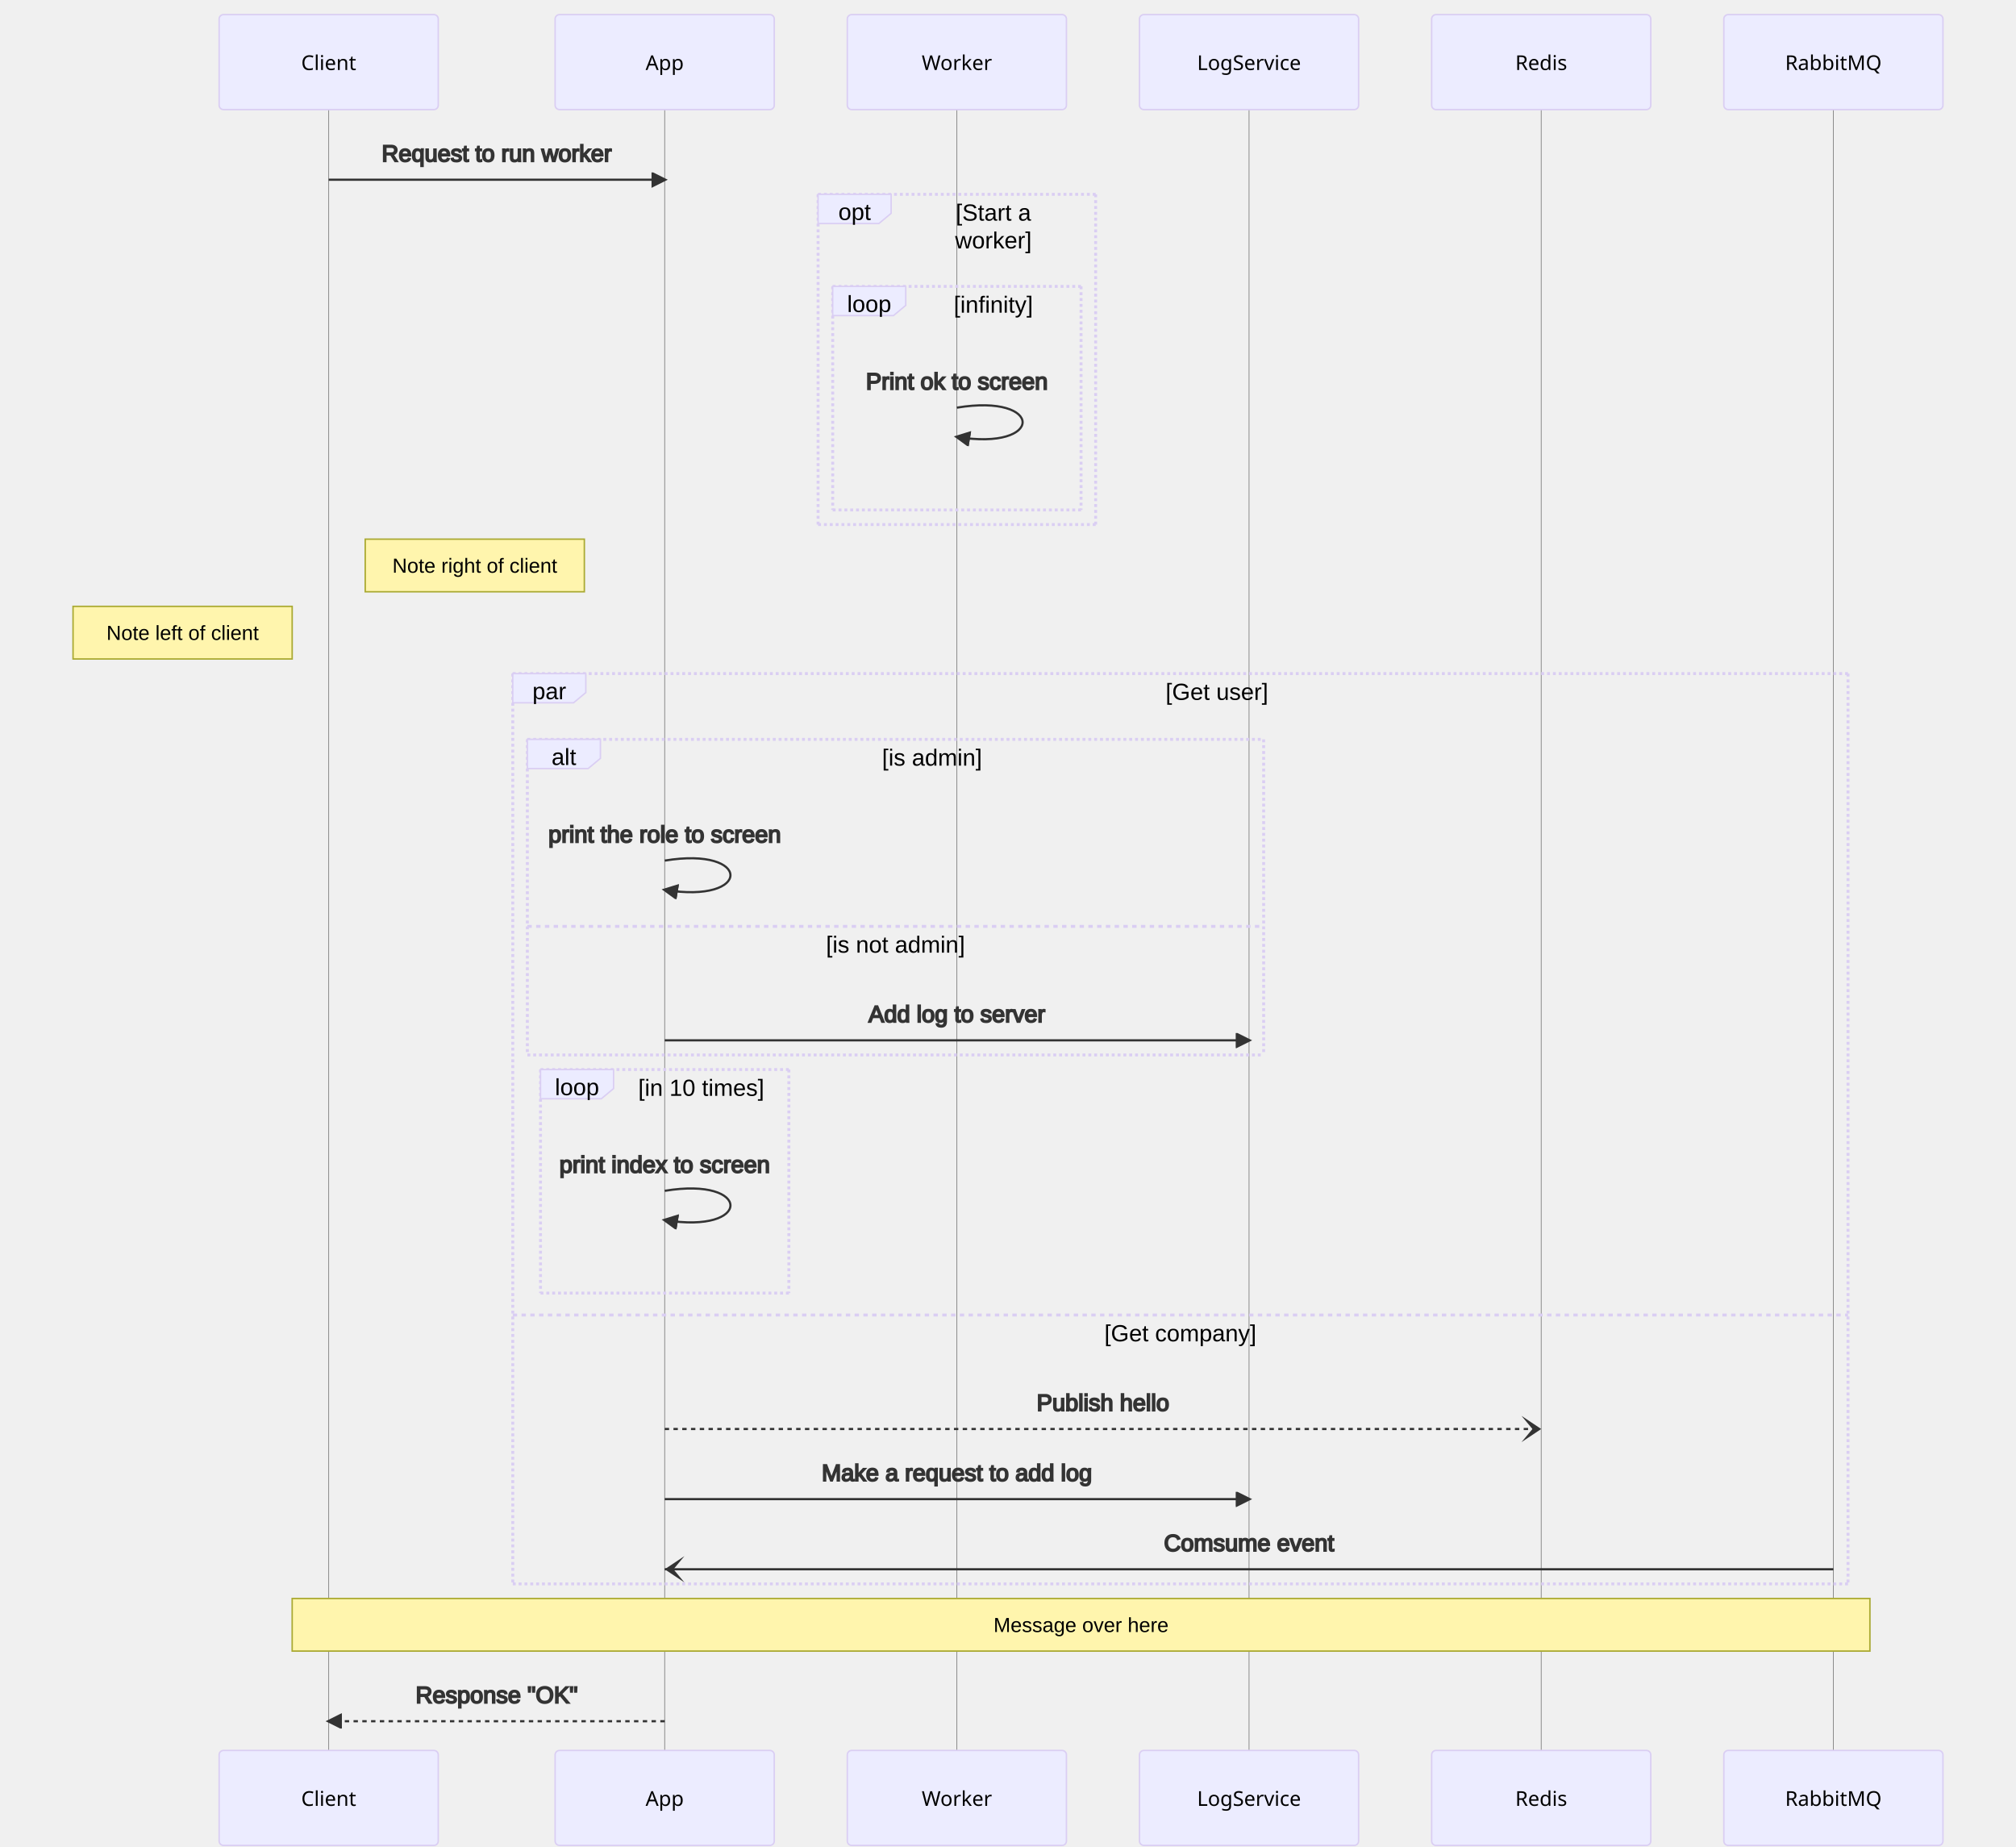
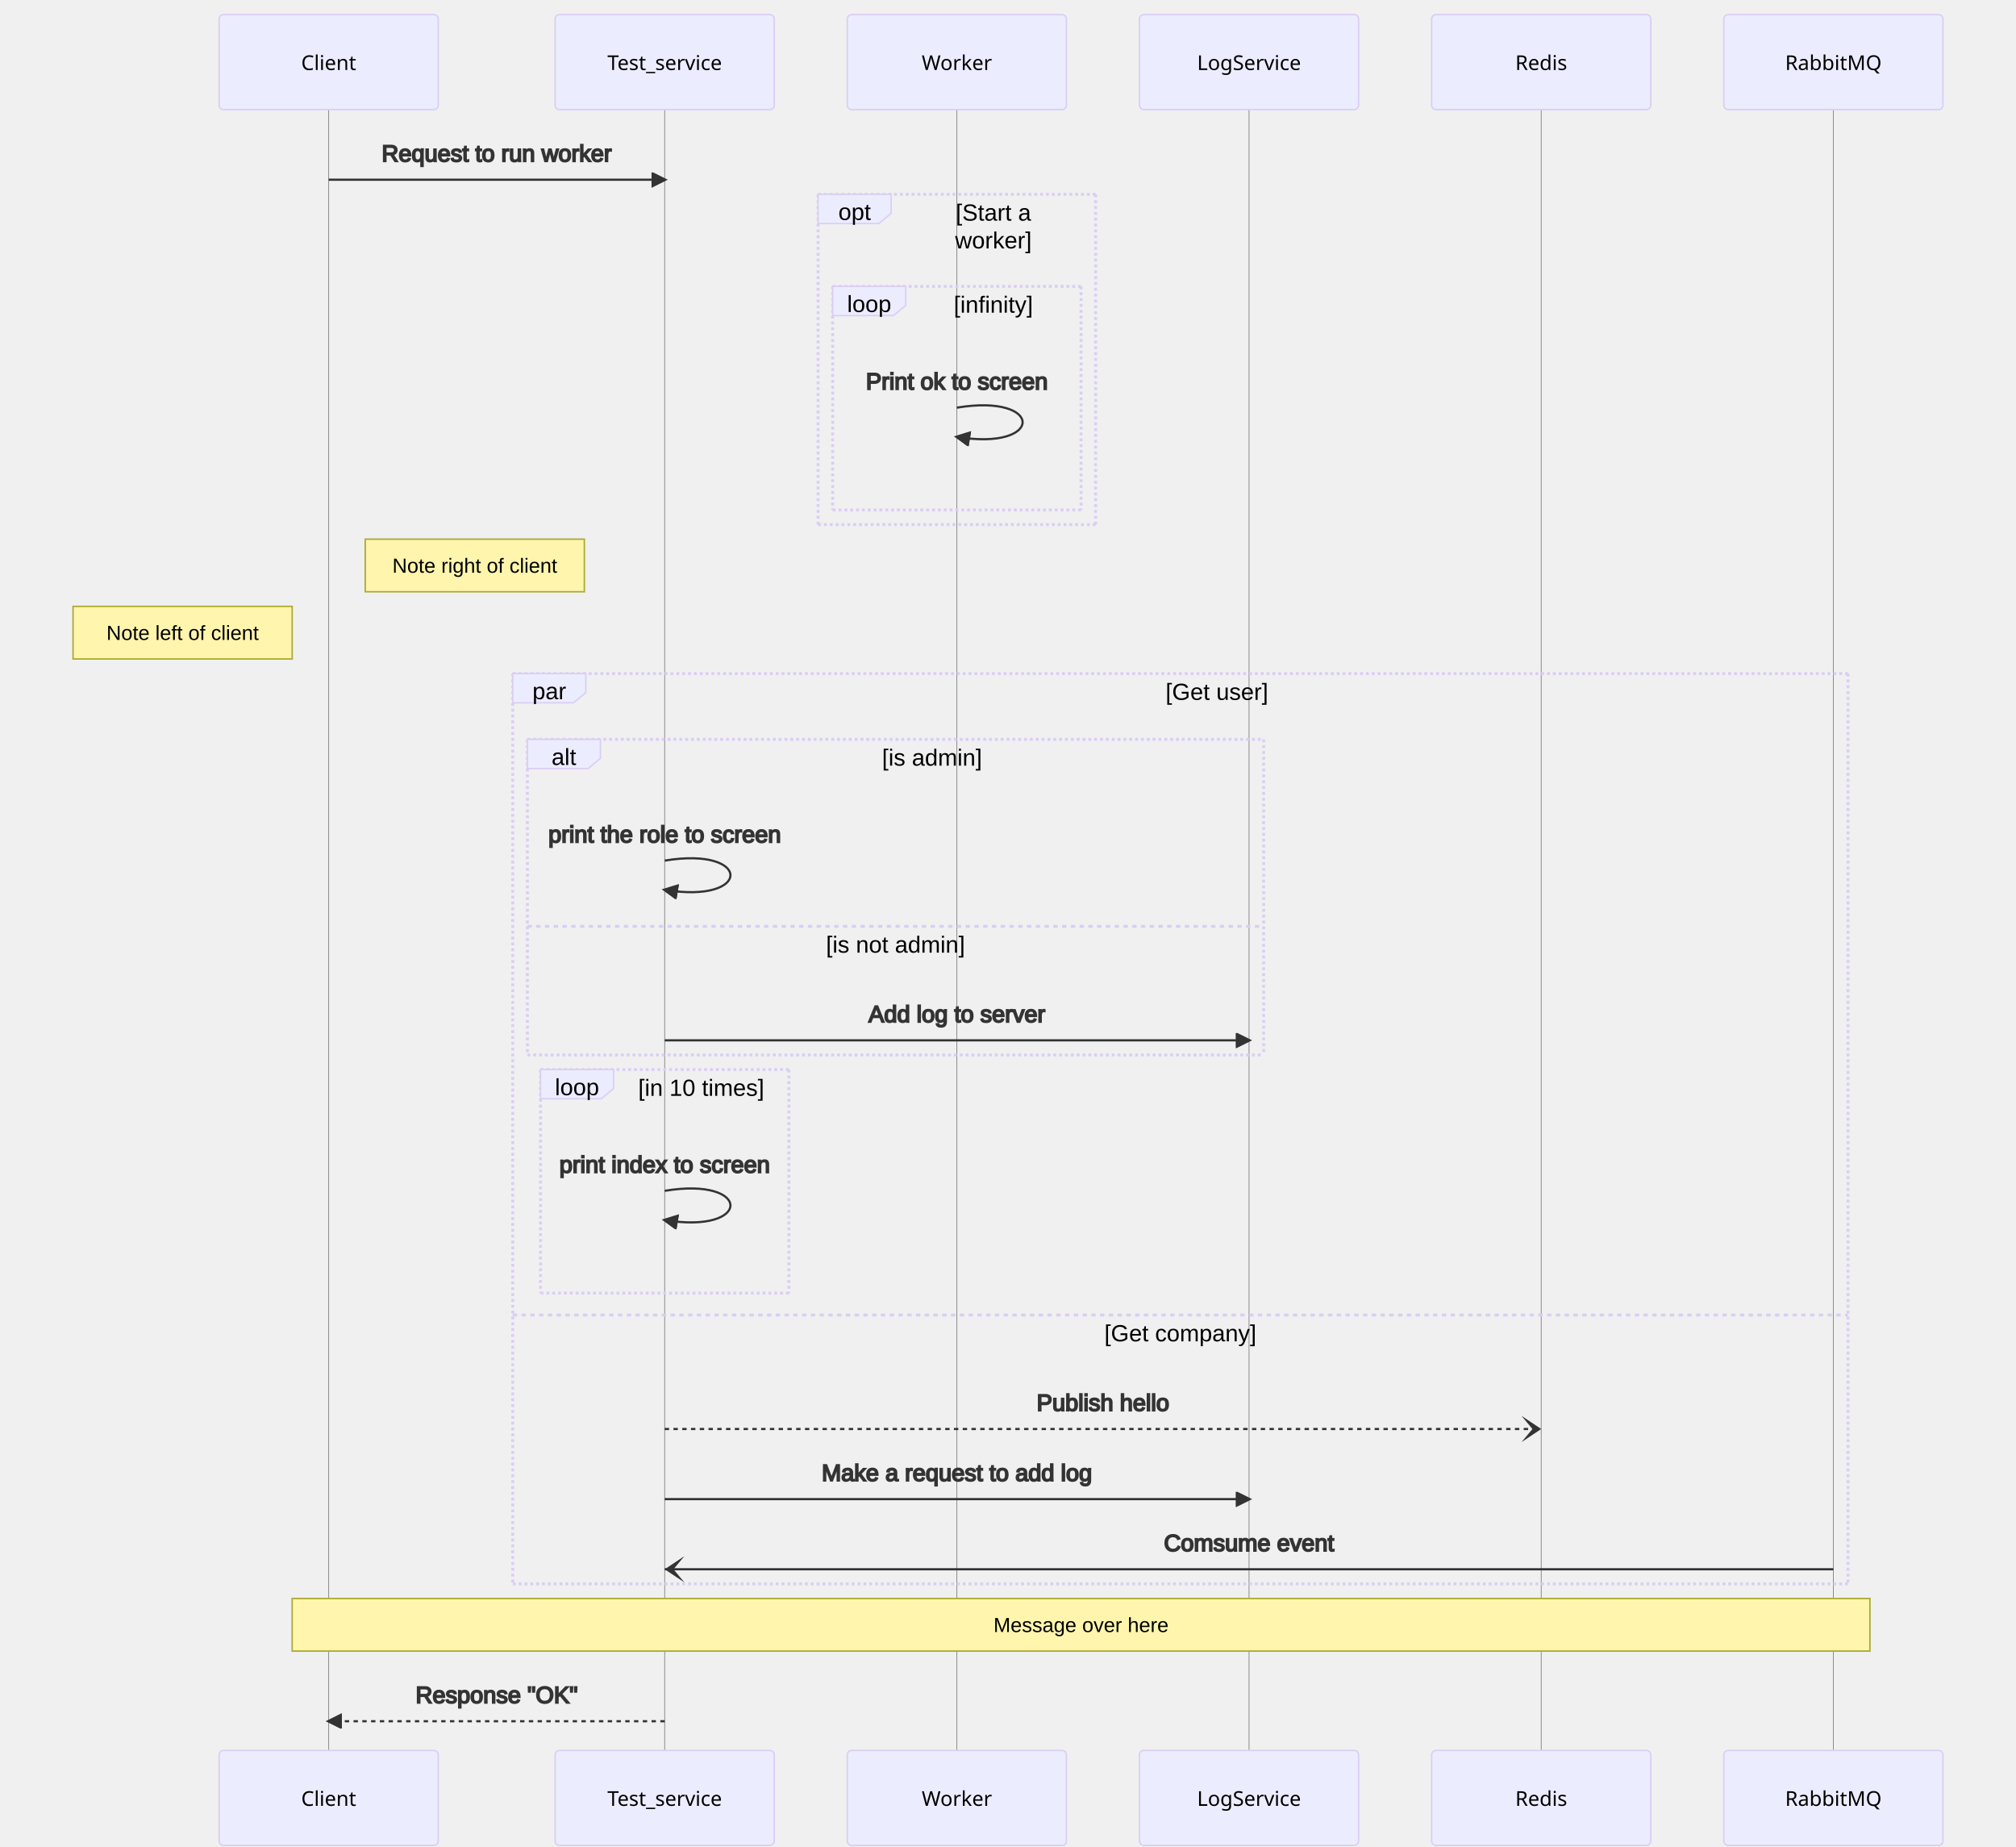
- <svg xmlns="http://www.w3.org/2000/svg" id="mermaid-1625588646146" width="100%" height="1264" style="max-width: 1380px;" viewBox="-150 -10 1380 1264">
-   <style>#mermaid-1625588646146{font-family:"trebuchet ms",verdana,arial,sans-serif;font-size:16px;fill:#333;}#mermaid-1625588646146 .error-icon{fill:#552222;}#mermaid-1625588646146 .error-text{fill:#552222;stroke:#552222;}#mermaid-1625588646146 .edge-thickness-normal{stroke-width:2px;}#mermaid-1625588646146 .edge-thickness-thick{stroke-width:3.5px;}#mermaid-1625588646146 .edge-pattern-solid{stroke-dasharray:0;}#mermaid-1625588646146 .edge-pattern-dashed{stroke-dasharray:3;}#mermaid-1625588646146 .edge-pattern-dotted{stroke-dasharray:2;}#mermaid-1625588646146 .marker{fill:#333333;stroke:#333333;}#mermaid-1625588646146 .marker.cross{stroke:#333333;}#mermaid-1625588646146 svg{font-family:"trebuchet ms",verdana,arial,sans-serif;font-size:16px;}#mermaid-1625588646146 .actor{stroke:hsl(259.626,59.777%,87.902%);fill:#ECECFF;}#mermaid-1625588646146 text.actor &gt; tspan{fill:black;stroke:none;}#mermaid-1625588646146 .actor-line{stroke:grey;}#mermaid-1625588646146 .messageLine0{stroke-width:1.5;stroke-dasharray:none;stroke:#333;}#mermaid-1625588646146 .messageLine1{stroke-width:1.5;stroke-dasharray:2,2;stroke:#333;}#mermaid-1625588646146 #arrowhead path{fill:#333;stroke:#333;}#mermaid-1625588646146 .sequenceNumber{fill:white;}#mermaid-1625588646146 #sequencenumber{fill:#333;}#mermaid-1625588646146 #crosshead path{fill:#333;stroke:#333;}#mermaid-1625588646146 .messageText{fill:#333;stroke:#333;}#mermaid-1625588646146 .labelBox{stroke:hsl(259.626,59.777%,87.902%);fill:#ECECFF;}#mermaid-1625588646146 .labelText,#mermaid-1625588646146 .labelText &gt; tspan{fill:black;stroke:none;}#mermaid-1625588646146 .loopText,#mermaid-1625588646146 .loopText &gt; tspan{fill:black;stroke:none;}#mermaid-1625588646146 .loopLine{stroke-width:2px;stroke-dasharray:2,2;stroke:hsl(259.626,59.777%,87.902%);fill:hsl(259.626,59.777%,87.902%);}#mermaid-1625588646146 .note{stroke:#aaaa33;fill:#fff5ad;}#mermaid-1625588646146 .noteText,#mermaid-1625588646146 .noteText &gt; tspan{fill:black;stroke:none;}#mermaid-1625588646146 .activation0{fill:#f4f4f4;stroke:#666;}#mermaid-1625588646146 .activation1{fill:#f4f4f4;stroke:#666;}#mermaid-1625588646146 .activation2{fill:#f4f4f4;stroke:#666;}#mermaid-1625588646146:root{--mermaid-font-family:"trebuchet ms",verdana,arial,sans-serif;}</style>
+ <svg xmlns="http://www.w3.org/2000/svg" id="mermaid-1626020668824" width="100%" height="1264" style="max-width: 1380px;" viewBox="-150 -10 1380 1264">
+   <style>#mermaid-1626020668824{font-family:"trebuchet ms",verdana,arial,sans-serif;font-size:16px;fill:#333;}#mermaid-1626020668824 .error-icon{fill:#552222;}#mermaid-1626020668824 .error-text{fill:#552222;stroke:#552222;}#mermaid-1626020668824 .edge-thickness-normal{stroke-width:2px;}#mermaid-1626020668824 .edge-thickness-thick{stroke-width:3.5px;}#mermaid-1626020668824 .edge-pattern-solid{stroke-dasharray:0;}#mermaid-1626020668824 .edge-pattern-dashed{stroke-dasharray:3;}#mermaid-1626020668824 .edge-pattern-dotted{stroke-dasharray:2;}#mermaid-1626020668824 .marker{fill:#333333;stroke:#333333;}#mermaid-1626020668824 .marker.cross{stroke:#333333;}#mermaid-1626020668824 svg{font-family:"trebuchet ms",verdana,arial,sans-serif;font-size:16px;}#mermaid-1626020668824 .actor{stroke:hsl(259.626,59.777%,87.902%);fill:#ECECFF;}#mermaid-1626020668824 text.actor &gt; tspan{fill:black;stroke:none;}#mermaid-1626020668824 .actor-line{stroke:grey;}#mermaid-1626020668824 .messageLine0{stroke-width:1.5;stroke-dasharray:none;stroke:#333;}#mermaid-1626020668824 .messageLine1{stroke-width:1.5;stroke-dasharray:2,2;stroke:#333;}#mermaid-1626020668824 #arrowhead path{fill:#333;stroke:#333;}#mermaid-1626020668824 .sequenceNumber{fill:white;}#mermaid-1626020668824 #sequencenumber{fill:#333;}#mermaid-1626020668824 #crosshead path{fill:#333;stroke:#333;}#mermaid-1626020668824 .messageText{fill:#333;stroke:#333;}#mermaid-1626020668824 .labelBox{stroke:hsl(259.626,59.777%,87.902%);fill:#ECECFF;}#mermaid-1626020668824 .labelText,#mermaid-1626020668824 .labelText &gt; tspan{fill:black;stroke:none;}#mermaid-1626020668824 .loopText,#mermaid-1626020668824 .loopText &gt; tspan{fill:black;stroke:none;}#mermaid-1626020668824 .loopLine{stroke-width:2px;stroke-dasharray:2,2;stroke:hsl(259.626,59.777%,87.902%);fill:hsl(259.626,59.777%,87.902%);}#mermaid-1626020668824 .note{stroke:#aaaa33;fill:#fff5ad;}#mermaid-1626020668824 .noteText,#mermaid-1626020668824 .noteText &gt; tspan{fill:black;stroke:none;}#mermaid-1626020668824 .activation0{fill:#f4f4f4;stroke:#666;}#mermaid-1626020668824 .activation1{fill:#f4f4f4;stroke:#666;}#mermaid-1626020668824 .activation2{fill:#f4f4f4;stroke:#666;}#mermaid-1626020668824:root{--mermaid-font-family:"trebuchet ms",verdana,arial,sans-serif;}</style>
  <g />
  <g>
    <line id="actor0" x1="75" y1="5" x2="75" y2="1253" class="actor-line" stroke-width="0.5px" stroke="#999" />
    <rect x="0" y="0" fill="#eaeaea" stroke="#666" width="150" height="65" rx="3" ry="3" class="actor" />
    <text x="75" y="32.5" dominant-baseline="central" alignment-baseline="central" class="actor" style="text-anchor: middle; font-size: 14px; font-weight: 400; font-family: Open-Sans, sans-serif;">
      <tspan x="75" dy="0">Client</tspan>
    </text>
  </g>
  <g>
    <line id="actor1" x1="305" y1="5" x2="305" y2="1253" class="actor-line" stroke-width="0.5px" stroke="#999" />
    <rect x="230" y="0" fill="#eaeaea" stroke="#666" width="150" height="65" rx="3" ry="3" class="actor" />
    <text x="305" y="32.5" dominant-baseline="central" alignment-baseline="central" class="actor" style="text-anchor: middle; font-size: 14px; font-weight: 400; font-family: Open-Sans, sans-serif;">
-       <tspan x="305" dy="0">App</tspan>
+       <tspan x="305" dy="0">Test_service</tspan>
    </text>
  </g>
  <g>
    <line id="actor2" x1="505" y1="5" x2="505" y2="1253" class="actor-line" stroke-width="0.5px" stroke="#999" />
    <rect x="430" y="0" fill="#eaeaea" stroke="#666" width="150" height="65" rx="3" ry="3" class="actor" />
    <text x="505" y="32.5" dominant-baseline="central" alignment-baseline="central" class="actor" style="text-anchor: middle; font-size: 14px; font-weight: 400; font-family: Open-Sans, sans-serif;">
      <tspan x="505" dy="0">Worker</tspan>
    </text>
  </g>
  <g>
    <line id="actor3" x1="705" y1="5" x2="705" y2="1253" class="actor-line" stroke-width="0.5px" stroke="#999" />
    <rect x="630" y="0" fill="#eaeaea" stroke="#666" width="150" height="65" rx="3" ry="3" class="actor" />
    <text x="705" y="32.5" dominant-baseline="central" alignment-baseline="central" class="actor" style="text-anchor: middle; font-size: 14px; font-weight: 400; font-family: Open-Sans, sans-serif;">
      <tspan x="705" dy="0">LogService</tspan>
    </text>
  </g>
  <g>
    <line id="actor4" x1="905" y1="5" x2="905" y2="1253" class="actor-line" stroke-width="0.5px" stroke="#999" />
    <rect x="830" y="0" fill="#eaeaea" stroke="#666" width="150" height="65" rx="3" ry="3" class="actor" />
    <text x="905" y="32.5" dominant-baseline="central" alignment-baseline="central" class="actor" style="text-anchor: middle; font-size: 14px; font-weight: 400; font-family: Open-Sans, sans-serif;">
      <tspan x="905" dy="0">Redis</tspan>
    </text>
  </g>
  <g>
    <line id="actor5" x1="1105" y1="5" x2="1105" y2="1253" class="actor-line" stroke-width="0.5px" stroke="#999" />
    <rect x="1030" y="0" fill="#eaeaea" stroke="#666" width="150" height="65" rx="3" ry="3" class="actor" />
    <text x="1105" y="32.5" dominant-baseline="central" alignment-baseline="central" class="actor" style="text-anchor: middle; font-size: 14px; font-weight: 400; font-family: Open-Sans, sans-serif;">
      <tspan x="1105" dy="0">RabbitMQ</tspan>
    </text>
  </g>
  <defs>
    <marker id="arrowhead" refX="9" refY="5" markerUnits="userSpaceOnUse" markerWidth="12" markerHeight="12" orient="auto">
      <path d="M 0 0 L 10 5 L 0 10 z" />
    </marker>
  </defs>
  <defs>
    <marker id="crosshead" markerWidth="15" markerHeight="8" orient="auto" refX="16" refY="4">
      <path fill="black" stroke="#000000" stroke-width="1px" d="M 9,2 V 6 L16,4 Z" style="stroke-dasharray: 0, 0;" />
      <path fill="none" stroke="#000000" stroke-width="1px" d="M 0,1 L 6,7 M 6,1 L 0,7" style="stroke-dasharray: 0, 0;" />
    </marker>
  </defs>
  <defs>
    <marker id="filled-head" refX="18" refY="7" markerWidth="20" markerHeight="28" orient="auto">
      <path d="M 18,7 L9,13 L14,7 L9,1 Z" />
    </marker>
  </defs>
  <defs>
    <marker id="sequencenumber" refX="15" refY="15" markerWidth="60" markerHeight="40" orient="auto">
      <circle cx="15" cy="15" r="6" />
    </marker>
  </defs>
  <text x="190" y="80" text-anchor="middle" dominant-baseline="middle" alignment-baseline="middle" class="messageText" dy="1em" style="font-family: &quot;trebuchet ms&quot;, verdana, arial, sans-serif; font-size: 16px; font-weight: 400;">Request to run worker</text>
  <line x1="75" y1="113" x2="305" y2="113" class="messageLine0" stroke-width="2" stroke="none" marker-end="url(#arrowhead)" style="fill: none;" />
  <text x="505" y="236" text-anchor="middle" dominant-baseline="middle" alignment-baseline="middle" class="messageText" dy="1em" style="font-family: &quot;trebuchet ms&quot;, verdana, arial, sans-serif; font-size: 16px; font-weight: 400;">Print ok to screen</text>
  <path d="M 505,269 C 565,259 565,299 505,289" class="messageLine0" stroke-width="2" stroke="none" marker-end="url(#arrowhead)" style="fill: none;" />
  <g>
    <line x1="420" y1="186" x2="590" y2="186" class="loopLine" />
    <line x1="590" y1="186" x2="590" y2="339" class="loopLine" />
    <line x1="420" y1="339" x2="590" y2="339" class="loopLine" />
    <line x1="420" y1="186" x2="420" y2="339" class="loopLine" />
    <polygon points="420,186 470,186 470,199 461.6,206 420,206" class="labelBox" />
    <text x="445" y="199" text-anchor="middle" dominant-baseline="middle" alignment-baseline="middle" class="labelText" style="font-family: &quot;trebuchet ms&quot;, verdana, arial, sans-serif; font-size: 16px; font-weight: 400;">loop</text>
    <text x="530" y="204" text-anchor="middle" class="loopText" style="font-family: &quot;trebuchet ms&quot;, verdana, arial, sans-serif; font-size: 16px; font-weight: 400;">
      <tspan x="530">[infinity]</tspan>
    </text>
  </g>
  <g>
    <line x1="410" y1="123" x2="600" y2="123" class="loopLine" />
    <line x1="600" y1="123" x2="600" y2="349" class="loopLine" />
    <line x1="410" y1="349" x2="600" y2="349" class="loopLine" />
    <line x1="410" y1="123" x2="410" y2="349" class="loopLine" />
    <polygon points="410,123 460,123 460,136 451.6,143 410,143" class="labelBox" />
    <text x="435" y="136" text-anchor="middle" dominant-baseline="middle" alignment-baseline="middle" class="labelText" style="font-family: &quot;trebuchet ms&quot;, verdana, arial, sans-serif; font-size: 16px; font-weight: 400;">opt</text>
    <text x="530" y="141" text-anchor="middle" class="loopText" style="font-family: &quot;trebuchet ms&quot;, verdana, arial, sans-serif; font-size: 16px; font-weight: 400;">
      <tspan x="530">[Start a</tspan>
    </text>
    <text x="530" y="160" text-anchor="middle" class="loopText" style="font-family: &quot;trebuchet ms&quot;, verdana, arial, sans-serif; font-size: 16px; font-weight: 400;">
      <tspan x="530">worker]</tspan>
    </text>
  </g>
  <g>
    <rect x="100" y="359" fill="#EDF2AE" stroke="#666" width="150" height="36" rx="0" ry="0" class="note" />
    <text x="175" y="364" text-anchor="middle" dominant-baseline="middle" alignment-baseline="middle" class="noteText" dy="1em" style="font-family: &quot;trebuchet ms&quot;, verdana, arial, sans-serif; font-size: 14px; font-weight: 400;">
      <tspan x="175">Note right of client</tspan>
    </text>
  </g>
  <g>
    <rect x="-100" y="405" fill="#EDF2AE" stroke="#666" width="150" height="36" rx="0" ry="0" class="note" />
    <text x="-25" y="410" text-anchor="middle" dominant-baseline="middle" alignment-baseline="middle" class="noteText" dy="1em" style="font-family: &quot;trebuchet ms&quot;, verdana, arial, sans-serif; font-size: 14px; font-weight: 400;">
      <tspan x="-25">Note left of client</tspan>
    </text>
  </g>
  <text x="305" y="546" text-anchor="middle" dominant-baseline="middle" alignment-baseline="middle" class="messageText" dy="1em" style="font-family: &quot;trebuchet ms&quot;, verdana, arial, sans-serif; font-size: 16px; font-weight: 400;">print the role to screen</text>
  <path d="M 305,579 C 365,569 365,609 305,599" class="messageLine0" stroke-width="2" stroke="none" marker-end="url(#arrowhead)" style="fill: none;" />
  <text x="505" y="669" text-anchor="middle" dominant-baseline="middle" alignment-baseline="middle" class="messageText" dy="1em" style="font-family: &quot;trebuchet ms&quot;, verdana, arial, sans-serif; font-size: 16px; font-weight: 400;">Add log to server</text>
  <line x1="305" y1="702" x2="705" y2="702" class="messageLine0" stroke-width="2" stroke="none" marker-end="url(#arrowhead)" style="fill: none;" />
  <g>
    <line x1="211" y1="496" x2="715" y2="496" class="loopLine" />
    <line x1="715" y1="496" x2="715" y2="712" class="loopLine" />
    <line x1="211" y1="712" x2="715" y2="712" class="loopLine" />
    <line x1="211" y1="496" x2="211" y2="712" class="loopLine" />
    <line x1="211" y1="624" x2="715" y2="624" class="loopLine" style="stroke-dasharray: 3, 3;" />
    <polygon points="211,496 261,496 261,509 252.6,516 211,516" class="labelBox" />
    <text x="236" y="509" text-anchor="middle" dominant-baseline="middle" alignment-baseline="middle" class="labelText" style="font-family: &quot;trebuchet ms&quot;, verdana, arial, sans-serif; font-size: 16px; font-weight: 400;">alt</text>
    <text x="488" y="514" text-anchor="middle" class="loopText" style="font-family: &quot;trebuchet ms&quot;, verdana, arial, sans-serif; font-size: 16px; font-weight: 400;">
      <tspan x="488">[is admin]</tspan>
    </text>
    <text x="463" y="642" text-anchor="middle" class="loopText" style="font-family: &quot;trebuchet ms&quot;, verdana, arial, sans-serif; font-size: 16px; font-weight: 400;">[is not admin]</text>
  </g>
  <text x="305" y="772" text-anchor="middle" dominant-baseline="middle" alignment-baseline="middle" class="messageText" dy="1em" style="font-family: &quot;trebuchet ms&quot;, verdana, arial, sans-serif; font-size: 16px; font-weight: 400;">print index to screen</text>
  <path d="M 305,805 C 365,795 365,835 305,825" class="messageLine0" stroke-width="2" stroke="none" marker-end="url(#arrowhead)" style="fill: none;" />
  <g>
    <line x1="220" y1="722" x2="390" y2="722" class="loopLine" />
    <line x1="390" y1="722" x2="390" y2="875" class="loopLine" />
    <line x1="220" y1="875" x2="390" y2="875" class="loopLine" />
    <line x1="220" y1="722" x2="220" y2="875" class="loopLine" />
    <polygon points="220,722 270,722 270,735 261.6,742 220,742" class="labelBox" />
    <text x="245" y="735" text-anchor="middle" dominant-baseline="middle" alignment-baseline="middle" class="labelText" style="font-family: &quot;trebuchet ms&quot;, verdana, arial, sans-serif; font-size: 16px; font-weight: 400;">loop</text>
    <text x="330" y="740" text-anchor="middle" class="loopText" style="font-family: &quot;trebuchet ms&quot;, verdana, arial, sans-serif; font-size: 16px; font-weight: 400;">
      <tspan x="330">[in 10 times]</tspan>
    </text>
  </g>
  <text x="605" y="935" text-anchor="middle" dominant-baseline="middle" alignment-baseline="middle" class="messageText" dy="1em" style="font-family: &quot;trebuchet ms&quot;, verdana, arial, sans-serif; font-size: 16px; font-weight: 400;">Publish hello</text>
  <line x1="305" y1="968" x2="905" y2="968" class="messageLine1" stroke-width="2" stroke="none" marker-end="url(#filled-head)" style="stroke-dasharray: 3, 3; fill: none;" />
  <text x="505" y="983" text-anchor="middle" dominant-baseline="middle" alignment-baseline="middle" class="messageText" dy="1em" style="font-family: &quot;trebuchet ms&quot;, verdana, arial, sans-serif; font-size: 16px; font-weight: 400;">Make a request to add log</text>
  <line x1="305" y1="1016" x2="705" y2="1016" class="messageLine0" stroke-width="2" stroke="none" marker-end="url(#arrowhead)" style="fill: none;" />
  <text x="705" y="1031" text-anchor="middle" dominant-baseline="middle" alignment-baseline="middle" class="messageText" dy="1em" style="font-family: &quot;trebuchet ms&quot;, verdana, arial, sans-serif; font-size: 16px; font-weight: 400;">Comsume event</text>
  <line x1="1105" y1="1064" x2="305" y2="1064" class="messageLine0" stroke-width="2" stroke="none" marker-end="url(#filled-head)" style="fill: none;" />
  <g>
    <line x1="201" y1="451" x2="1115" y2="451" class="loopLine" />
    <line x1="1115" y1="451" x2="1115" y2="1074" class="loopLine" />
    <line x1="201" y1="1074" x2="1115" y2="1074" class="loopLine" />
    <line x1="201" y1="451" x2="201" y2="1074" class="loopLine" />
    <line x1="201" y1="890" x2="1115" y2="890" class="loopLine" style="stroke-dasharray: 3, 3;" />
    <polygon points="201,451 251,451 251,464 242.6,471 201,471" class="labelBox" />
    <text x="226" y="464" text-anchor="middle" dominant-baseline="middle" alignment-baseline="middle" class="labelText" style="font-family: &quot;trebuchet ms&quot;, verdana, arial, sans-serif; font-size: 16px; font-weight: 400;">par</text>
    <text x="683" y="469" text-anchor="middle" class="loopText" style="font-family: &quot;trebuchet ms&quot;, verdana, arial, sans-serif; font-size: 16px; font-weight: 400;">
      <tspan x="683">[Get user]</tspan>
    </text>
    <text x="658" y="908" text-anchor="middle" class="loopText" style="font-family: &quot;trebuchet ms&quot;, verdana, arial, sans-serif; font-size: 16px; font-weight: 400;">[Get company]</text>
  </g>
  <g>
    <rect x="50" y="1084" fill="#EDF2AE" stroke="#666" width="1080" height="36" rx="0" ry="0" class="note" />
    <text x="590" y="1089" text-anchor="middle" dominant-baseline="middle" alignment-baseline="middle" class="noteText" dy="1em" style="font-family: &quot;trebuchet ms&quot;, verdana, arial, sans-serif; font-size: 14px; font-weight: 400;">
      <tspan x="590">Message over here</tspan>
    </text>
  </g>
  <text x="190" y="1135" text-anchor="middle" dominant-baseline="middle" alignment-baseline="middle" class="messageText" dy="1em" style="font-family: &quot;trebuchet ms&quot;, verdana, arial, sans-serif; font-size: 16px; font-weight: 400;">Response "OK"</text>
  <line x1="305" y1="1168" x2="75" y2="1168" class="messageLine1" stroke-width="2" stroke="none" marker-end="url(#arrowhead)" style="stroke-dasharray: 3, 3; fill: none;" />
  <g>
    <rect x="0" y="1188" fill="#eaeaea" stroke="#666" width="150" height="65" rx="3" ry="3" class="actor" />
    <text x="75" y="1220.5" dominant-baseline="central" alignment-baseline="central" class="actor" style="text-anchor: middle; font-size: 14px; font-weight: 400; font-family: Open-Sans, sans-serif;">
      <tspan x="75" dy="0">Client</tspan>
    </text>
  </g>
  <g>
    <rect x="230" y="1188" fill="#eaeaea" stroke="#666" width="150" height="65" rx="3" ry="3" class="actor" />
    <text x="305" y="1220.5" dominant-baseline="central" alignment-baseline="central" class="actor" style="text-anchor: middle; font-size: 14px; font-weight: 400; font-family: Open-Sans, sans-serif;">
-       <tspan x="305" dy="0">App</tspan>
+       <tspan x="305" dy="0">Test_service</tspan>
    </text>
  </g>
  <g>
    <rect x="430" y="1188" fill="#eaeaea" stroke="#666" width="150" height="65" rx="3" ry="3" class="actor" />
    <text x="505" y="1220.5" dominant-baseline="central" alignment-baseline="central" class="actor" style="text-anchor: middle; font-size: 14px; font-weight: 400; font-family: Open-Sans, sans-serif;">
      <tspan x="505" dy="0">Worker</tspan>
    </text>
  </g>
  <g>
    <rect x="630" y="1188" fill="#eaeaea" stroke="#666" width="150" height="65" rx="3" ry="3" class="actor" />
    <text x="705" y="1220.5" dominant-baseline="central" alignment-baseline="central" class="actor" style="text-anchor: middle; font-size: 14px; font-weight: 400; font-family: Open-Sans, sans-serif;">
      <tspan x="705" dy="0">LogService</tspan>
    </text>
  </g>
  <g>
    <rect x="830" y="1188" fill="#eaeaea" stroke="#666" width="150" height="65" rx="3" ry="3" class="actor" />
    <text x="905" y="1220.5" dominant-baseline="central" alignment-baseline="central" class="actor" style="text-anchor: middle; font-size: 14px; font-weight: 400; font-family: Open-Sans, sans-serif;">
      <tspan x="905" dy="0">Redis</tspan>
    </text>
  </g>
  <g>
    <rect x="1030" y="1188" fill="#eaeaea" stroke="#666" width="150" height="65" rx="3" ry="3" class="actor" />
    <text x="1105" y="1220.5" dominant-baseline="central" alignment-baseline="central" class="actor" style="text-anchor: middle; font-size: 14px; font-weight: 400; font-family: Open-Sans, sans-serif;">
      <tspan x="1105" dy="0">RabbitMQ</tspan>
    </text>
  </g>
</svg>
